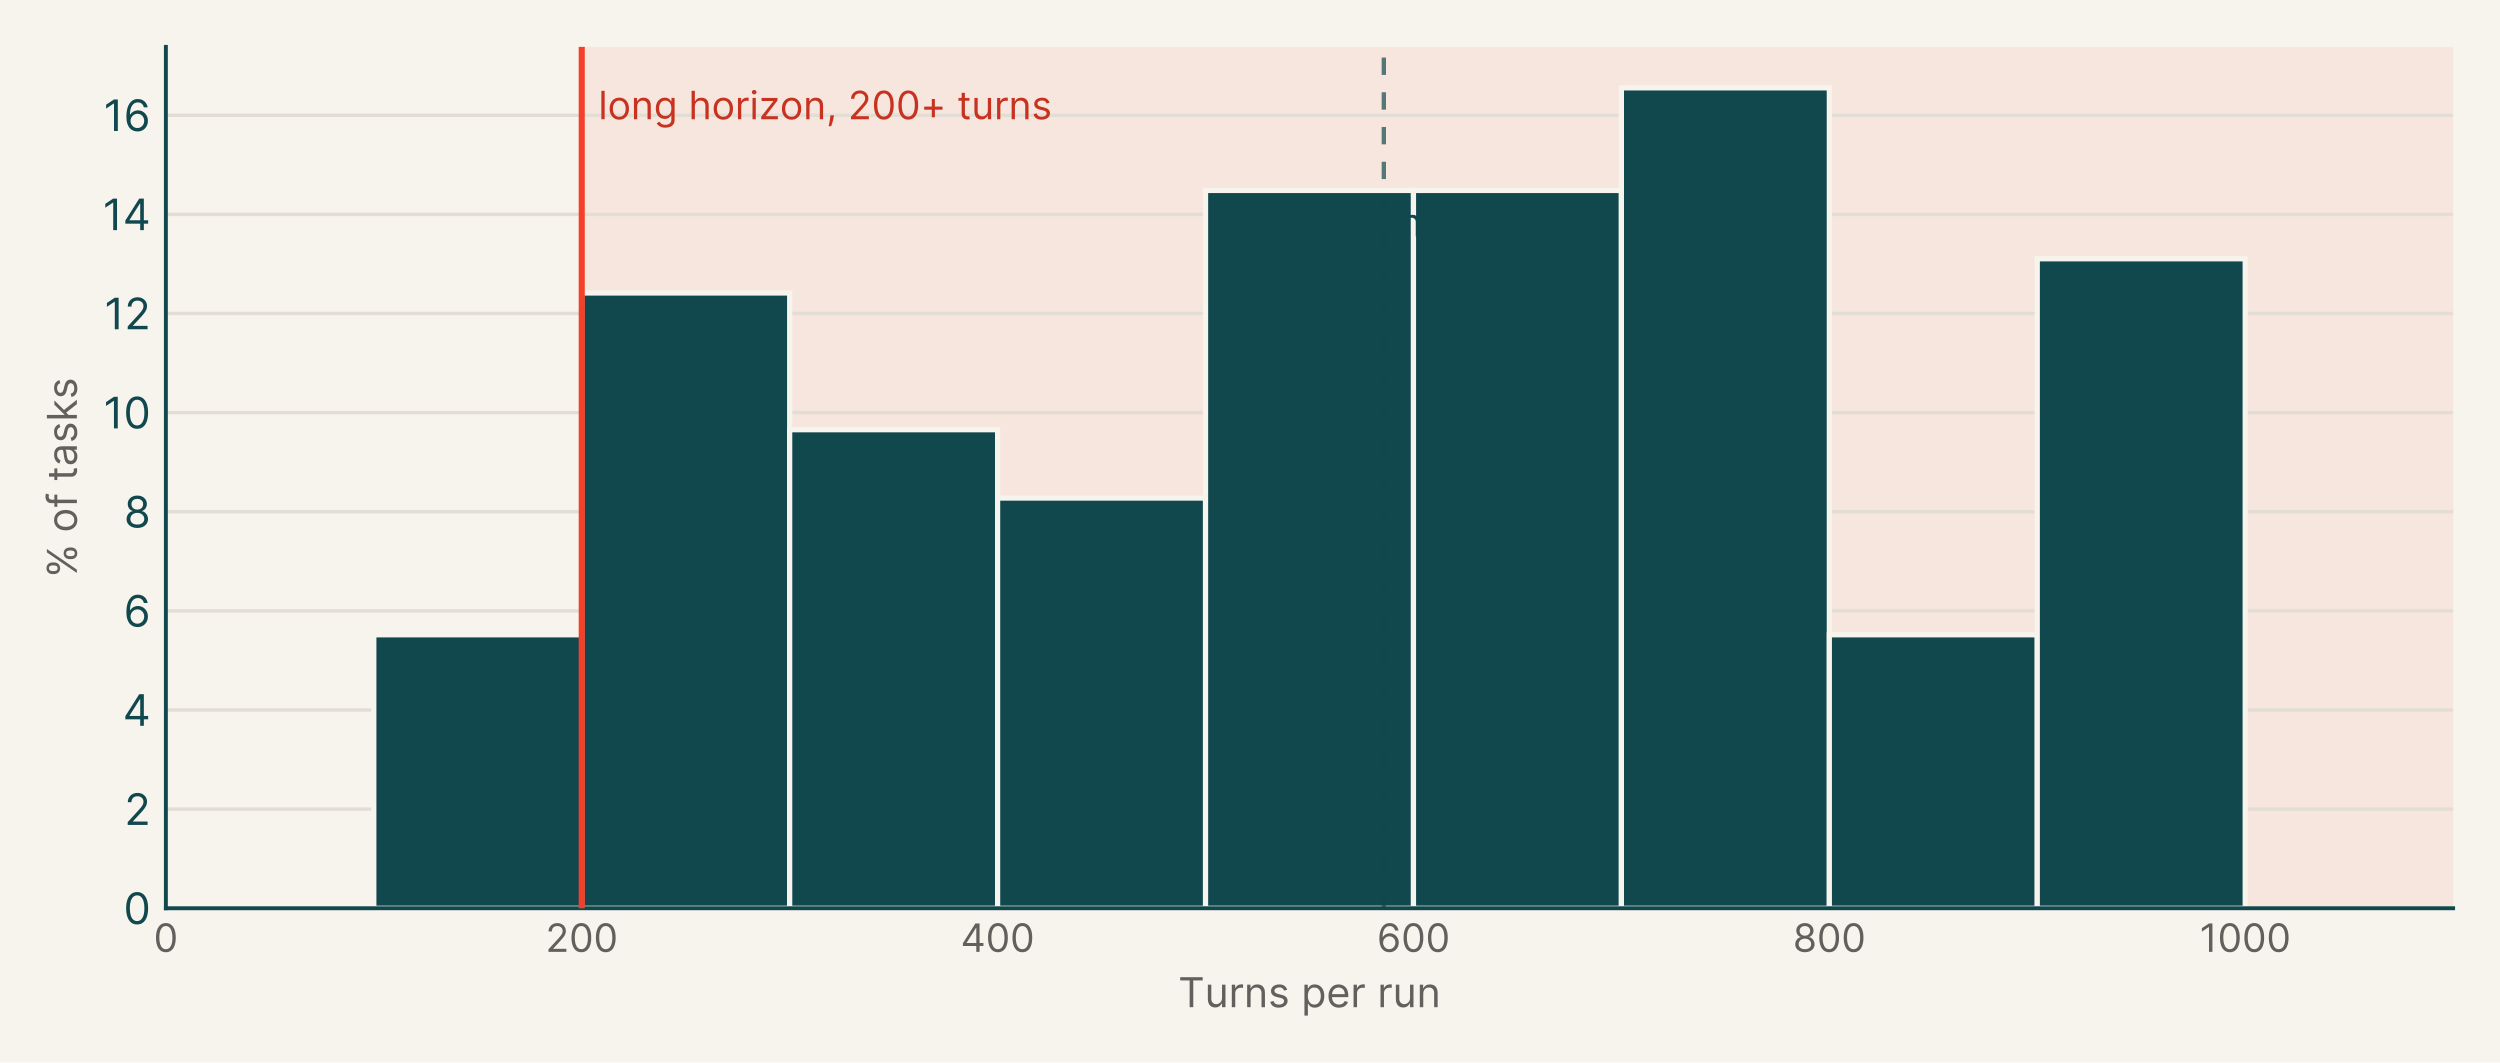
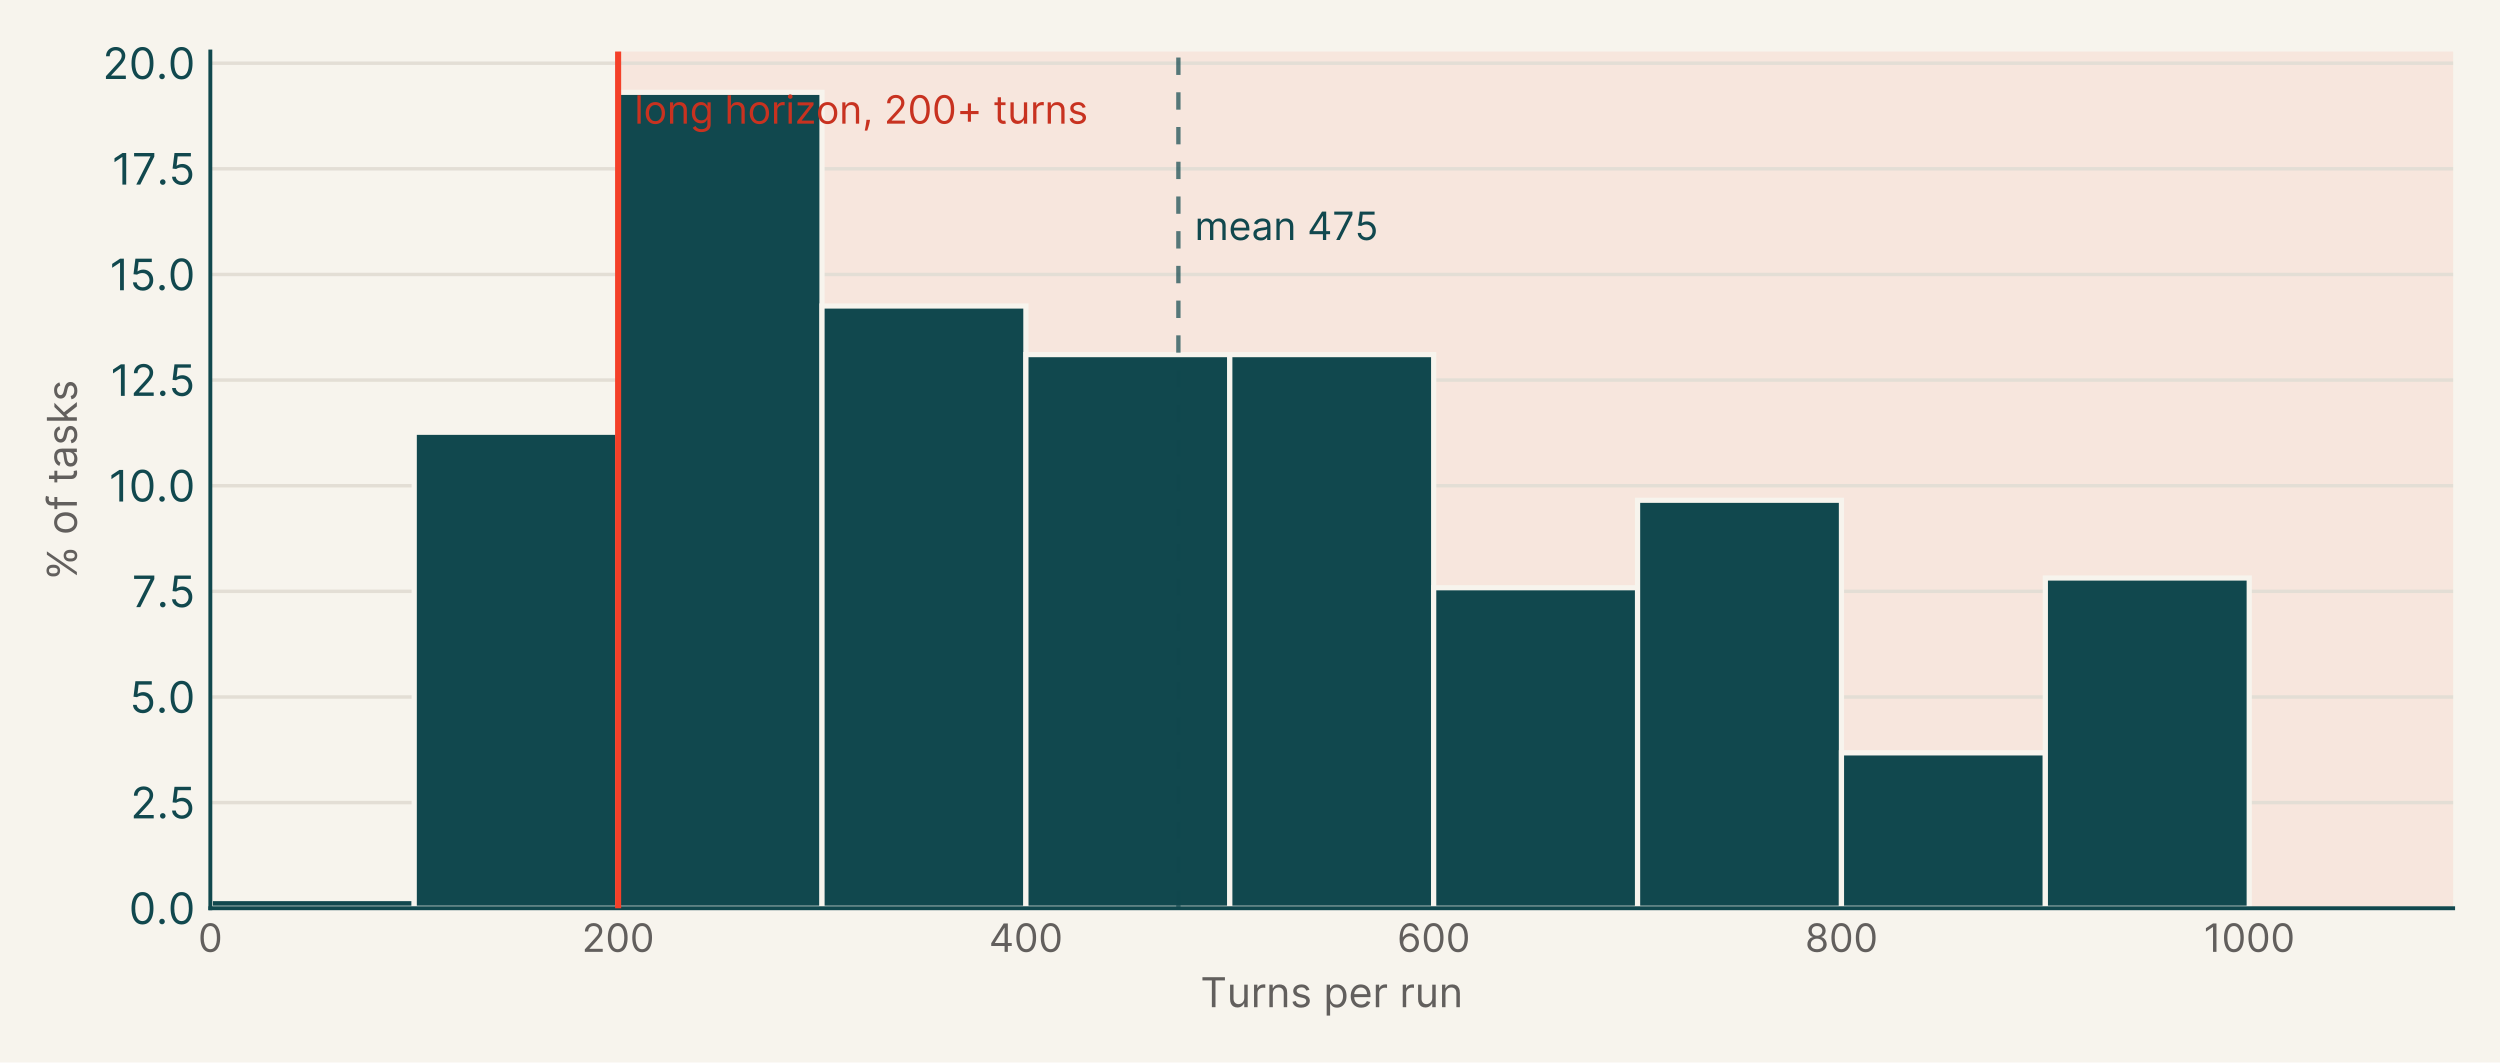
<svg xmlns="http://www.w3.org/2000/svg" xmlns:xlink="http://www.w3.org/1999/xlink" width="576pt" height="244.8pt" viewBox="0 0 576 244.8" version="1.1">
  <defs>
    <style type="text/css">*{stroke-linejoin: round; stroke-linecap: butt}</style>
  </defs>
  <g id="figure_1">
    <g id="patch_1">
      <path d="M 0 244.8  L 576 244.8  L 576 0  L 0 0  z " style="fill: #f7f4ed" />
    </g>
    <g id="axes_1">
      <g id="patch_2">
-         <path d="M 38.218 209.26  L 565.2 209.26  L 565.2 10.8  L 38.218 10.8  z " style="fill: #f7f4ed" />
+         <path d="M 48.461 209.26  L 565.2 209.26  L 565.2 11.872  L 48.461 11.872  z " style="fill: #f7f4ed" />
      </g>
      <g id="patch_3">
-         <path d="M 134.033 209.26  L 565.2 209.26  L 565.2 10.8  L 134.033 10.8  z " clip-path="url(#peedce319b0)" style="fill: #f44029; fill-opacity: 0.08" />
+         <path d="M 142.413 209.26  L 565.2 209.26  L 565.2 11.872  L 142.413 11.872  z " clip-path="url(#pbe2cc1f0dd)" style="fill: #f44029; fill-opacity: 0.08" />
      </g>
      <g id="matplotlib.axis_1">
        <g id="xtick_1">
          <g id="line2d_1" />
          <g id="text_1">
-             <g style="fill: #625f5d" transform="translate(35.40594 219.3064) scale(0.09 -0.09)">
+             <g style="fill: #625f5d" transform="translate(45.64813 219.3064) scale(0.09 -0.09)">
              <defs>
                <path id="Inter-Regular-30" d="M 2000 -64  Q 1486 -64 1125 217  Q 764 498 573 1033  Q 382 1568 382 2327  Q 382 3082 574 3617  Q 766 4152 1128 4435  Q 1491 4718 2000 4718  Q 2509 4718 2871 4435  Q 3234 4152 3426 3617  Q 3618 3082 3618 2327  Q 3618 1568 3427 1033  Q 3236 498 2875 217  Q 2514 -64 2000 -64  z M 2000 436  Q 2509 436 2791 927  Q 3073 1418 3073 2327  Q 3073 2932 2944 3357  Q 2816 3782 2576 4004  Q 2336 4227 2000 4227  Q 1496 4227 1211 3730  Q 927 3234 927 2327  Q 927 1723 1054 1300  Q 1182 877 1421 656  Q 1661 436 2000 436  z " transform="scale(0.015625)" />
              </defs>
              <use xlink:href="#Inter-Regular-30" />
            </g>
          </g>
        </g>
        <g id="xtick_2">
          <g id="line2d_2" />
          <g id="text_2">
-             <g style="fill: #625f5d" transform="translate(125.6851 219.3064) scale(0.09 -0.09)">
+             <g style="fill: #625f5d" transform="translate(134.065 219.3064) scale(0.09 -0.09)">
              <defs>
                <path id="Inter-Regular-32" d="M 482 0  L 482 409  L 2018 2091  Q 2289 2386 2464 2605  Q 2639 2825 2724 3019  Q 2809 3214 2809 3427  Q 2809 3673 2692 3852  Q 2575 4032 2373 4129  Q 2171 4227 1918 4227  Q 1650 4227 1451 4117  Q 1252 4007 1144 3809  Q 1036 3611 1036 3345  L 500 3345  Q 500 3755 688 4064  Q 877 4373 1203 4545  Q 1530 4718 1936 4718  Q 2346 4718 2661 4545  Q 2977 4373 3156 4079  Q 3336 3786 3336 3427  Q 3336 3170 3244 2926  Q 3152 2682 2926 2383  Q 2700 2084 2300 1655  L 1255 536  L 1255 500  L 3418 500  L 3418 0  L 482 0  z " transform="scale(0.015625)" />
              </defs>
              <use xlink:href="#Inter-Regular-32" />
              <use xlink:href="#Inter-Regular-30" x="60.511" />
              <use xlink:href="#Inter-Regular-30" x="123.011" />
            </g>
          </g>
        </g>
        <g id="xtick_3">
          <g id="line2d_3" />
          <g id="text_3">
-             <g style="fill: #625f5d" transform="translate(221.334 219.3064) scale(0.09 -0.09)">
+             <g style="fill: #625f5d" transform="translate(227.8517 219.3064) scale(0.09 -0.09)">
              <defs>
                <path id="Inter-Regular-34" d="M 373 955  L 373 1418  L 2418 4655  L 2755 4655  L 2755 3936  L 2527 3936  L 982 1491  L 982 1455  L 3736 1455  L 3736 955  L 373 955  z M 2564 0  L 2564 1095  L 2564 1311  L 2564 4655  L 3100 4655  L 3100 0  L 2564 0  z " transform="scale(0.015625)" />
              </defs>
              <use xlink:href="#Inter-Regular-34" />
              <use xlink:href="#Inter-Regular-30" x="64.205" />
              <use xlink:href="#Inter-Regular-30" x="126.705" />
            </g>
          </g>
        </g>
        <g id="xtick_4">
          <g id="line2d_4" />
          <g id="text_4">
-             <g style="fill: #625f5d" transform="translate(317.2318 219.3064) scale(0.09 -0.09)">
+             <g style="fill: #625f5d" transform="translate(321.8873 219.3064) scale(0.09 -0.09)">
              <defs>
                <path id="Inter-Regular-36" d="M 2027 -64  Q 1741 -59 1454 45  Q 1168 150 932 399  Q 696 648 552 1074  Q 409 1500 409 2145  Q 409 2764 525 3242  Q 641 3720 861 4048  Q 1082 4377 1394 4547  Q 1707 4718 2100 4718  Q 2491 4718 2796 4562  Q 3102 4407 3295 4129  Q 3489 3852 3546 3491  L 2991 3491  Q 2914 3805 2691 4011  Q 2468 4218 2100 4218  Q 1559 4218 1249 3747  Q 939 3277 936 2427  L 973 2427  Q 1100 2620 1276 2757  Q 1452 2895 1666 2970  Q 1880 3045 2118 3045  Q 2518 3045 2850 2846  Q 3182 2648 3382 2299  Q 3582 1950 3582 1500  Q 3582 1068 3389 710  Q 3196 352 2847 142  Q 2498 -68 2027 -64  z M 2027 436  Q 2314 436 2542 579  Q 2771 723 2903 964  Q 3036 1205 3036 1500  Q 3036 1789 2908 2026  Q 2780 2264 2556 2404  Q 2332 2545 2046 2545  Q 1830 2545 1643 2460  Q 1457 2375 1317 2227  Q 1177 2080 1097 1890  Q 1018 1700 1018 1491  Q 1018 1214 1149 973  Q 1280 732 1508 584  Q 1736 436 2027 436  z " transform="scale(0.015625)" />
              </defs>
              <use xlink:href="#Inter-Regular-36" />
              <use xlink:href="#Inter-Regular-30" x="62.358" />
              <use xlink:href="#Inter-Regular-30" x="124.858" />
            </g>
          </g>
        </g>
        <g id="xtick_5">
          <g id="line2d_5" />
          <g id="text_5">
-             <g style="fill: #625f5d" transform="translate(413.0782 219.3064) scale(0.09 -0.09)">
+             <g style="fill: #625f5d" transform="translate(415.8715 219.3064) scale(0.09 -0.09)">
              <defs>
                <path id="Inter-Regular-38" d="M 1973 -64  Q 1505 -64 1147 103  Q 789 270 589 564  Q 389 859 391 1236  Q 389 1532 507 1783  Q 625 2034 830 2203  Q 1036 2373 1291 2418  L 1291 2445  Q 957 2532 759 2821  Q 561 3111 564 3482  Q 561 3836 743 4115  Q 925 4395 1244 4556  Q 1564 4718 1973 4718  Q 2377 4718 2695 4556  Q 3014 4395 3197 4115  Q 3380 3836 3382 3482  Q 3380 3111 3181 2821  Q 2982 2532 2655 2445  L 2655 2418  Q 2907 2373 3109 2203  Q 3311 2034 3431 1783  Q 3552 1532 3555 1236  Q 3552 859 3351 564  Q 3150 270 2794 103  Q 2439 -64 1973 -64  z M 1973 436  Q 2289 436 2518 538  Q 2748 641 2873 827  Q 2998 1014 3000 1264  Q 2998 1527 2864 1729  Q 2730 1932 2499 2048  Q 2268 2164 1973 2164  Q 1675 2164 1442 2048  Q 1209 1932 1076 1729  Q 943 1527 946 1264  Q 943 1014 1067 827  Q 1191 641 1423 538  Q 1655 436 1973 436  z M 1973 2645  Q 2223 2645 2417 2745  Q 2611 2845 2722 3025  Q 2834 3205 2836 3445  Q 2834 3682 2725 3858  Q 2616 4034 2423 4130  Q 2230 4227 1973 4227  Q 1711 4227 1516 4130  Q 1321 4034 1214 3858  Q 1107 3682 1109 3445  Q 1107 3205 1217 3025  Q 1327 2845 1522 2745  Q 1718 2645 1973 2645  z " transform="scale(0.015625)" />
              </defs>
              <use xlink:href="#Inter-Regular-38" />
              <use xlink:href="#Inter-Regular-30" x="61.648" />
              <use xlink:href="#Inter-Regular-30" x="124.148" />
            </g>
          </g>
        </g>
        <g id="xtick_6">
          <g id="line2d_6" />
          <g id="text_6">
-             <g style="fill: #625f5d" transform="translate(506.7647 219.3064) scale(0.09 -0.09)">
+             <g style="fill: #625f5d" transform="translate(507.6958 219.3064) scale(0.09 -0.09)">
              <defs>
                <path id="Inter-Regular-31" d="M 2118 4655  L 2118 0  L 1555 0  L 1555 4064  L 1527 4064  L 391 3309  L 391 3882  L 1555 4655  L 2118 4655  z " transform="scale(0.015625)" />
              </defs>
              <use xlink:href="#Inter-Regular-31" />
              <use xlink:href="#Inter-Regular-30" x="46.449" />
              <use xlink:href="#Inter-Regular-30" x="108.949" />
              <use xlink:href="#Inter-Regular-30" x="171.449" />
            </g>
          </g>
        </g>
        <g id="text_7">
-           <g style="fill: #625f5d" transform="translate(271.4606 232.057) scale(0.095 -0.095)">
+           <g style="fill: #625f5d" transform="translate(276.5817 232.057) scale(0.095 -0.095)">
            <defs>
              <path id="Inter-Regular-54" d="M 309 4155  L 309 4655  L 3800 4655  L 3800 4155  L 2336 4155  L 2336 0  L 1773 0  L 1773 4155  L 309 4155  z " transform="scale(0.015625)" />
              <path id="Inter-Regular-75" d="M 2691 1427  L 2691 3491  L 3227 3491  L 3227 0  L 2691 0  L 2691 591  L 2655 591  Q 2532 325 2273 140  Q 2014 -45 1618 -45  Q 1291 -45 1036 99  Q 782 243 636 535  Q 491 827 491 1273  L 491 3491  L 1027 3491  L 1027 1309  Q 1027 927 1242 700  Q 1457 473 1791 473  Q 1991 473 2199 575  Q 2407 677 2549 888  Q 2691 1100 2691 1427  z " transform="scale(0.015625)" />
              <path id="Inter-Regular-72" d="M 491 0  L 491 3491  L 1009 3491  L 1009 2964  L 1046 2964  Q 1141 3223 1391 3384  Q 1641 3545 1955 3545  Q 2014 3545 2102 3543  Q 2191 3541 2236 3536  L 2236 2991  Q 2209 2998 2112 3012  Q 2016 3027 1909 3027  Q 1655 3027 1456 2921  Q 1257 2816 1142 2630  Q 1027 2445 1027 2209  L 1027 0  L 491 0  z " transform="scale(0.015625)" />
              <path id="Inter-Regular-6e" d="M 1027 2100  L 1027 0  L 491 0  L 491 3491  L 1009 3491  L 1009 2945  L 1055 2945  Q 1177 3211 1427 3373  Q 1677 3536 2073 3536  Q 2427 3536 2693 3392  Q 2959 3248 3107 2956  Q 3255 2664 3255 2218  L 3255 0  L 2718 0  L 2718 2182  Q 2718 2593 2504 2824  Q 2291 3055 1918 3055  Q 1661 3055 1460 2943  Q 1259 2832 1143 2618  Q 1027 2405 1027 2100  z " transform="scale(0.015625)" />
              <path id="Inter-Regular-73" d="M 2964 2709  L 2482 2573  Q 2436 2693 2348 2808  Q 2261 2923 2111 2998  Q 1961 3073 1727 3073  Q 1407 3073 1194 2926  Q 982 2780 982 2555  Q 982 2355 1127 2239  Q 1273 2123 1582 2045  L 2100 1918  Q 2568 1805 2797 1572  Q 3027 1339 3027 973  Q 3027 673 2855 436  Q 2684 200 2377 63  Q 2071 -73 1664 -73  Q 1130 -73 780 159  Q 430 391 336 836  L 846 964  Q 918 682 1121 541  Q 1325 400 1655 400  Q 2030 400 2251 560  Q 2473 720 2473 945  Q 2473 1127 2345 1251  Q 2218 1375 1955 1436  L 1373 1573  Q 893 1686 669 1926  Q 446 2166 446 2527  Q 446 2823 613 3050  Q 780 3277 1069 3406  Q 1359 3536 1727 3536  Q 2246 3536 2542 3309  Q 2839 3082 2964 2709  z " transform="scale(0.015625)" />
              <path id="Inter-Regular-20" transform="scale(0.015625)" />
              <path id="Inter-Regular-70" d="M 491 -1309  L 491 3491  L 1009 3491  L 1009 2936  L 1073 2936  Q 1132 3027 1237 3169  Q 1343 3311 1542 3423  Q 1741 3536 2082 3536  Q 2523 3536 2859 3315  Q 3196 3095 3384 2690  Q 3573 2286 3573 1736  Q 3573 1182 3384 776  Q 3196 370 2861 148  Q 2527 -73 2091 -73  Q 1755 -73 1552 39  Q 1350 152 1241 296  Q 1132 441 1073 536  L 1027 536  L 1027 -1309  L 491 -1309  z M 1018 1745  Q 1018 1350 1134 1049  Q 1250 748 1473 578  Q 1696 409 2018 409  Q 2355 409 2581 587  Q 2807 766 2921 1069  Q 3036 1373 3036 1745  Q 3036 2114 2923 2410  Q 2811 2707 2585 2881  Q 2359 3055 2018 3055  Q 1691 3055 1468 2890  Q 1246 2725 1132 2430  Q 1018 2136 1018 1745  z " transform="scale(0.015625)" />
              <path id="Inter-Regular-65" d="M 1955 -73  Q 1450 -73 1085 151  Q 721 375 524 778  Q 327 1182 327 1718  Q 327 2255 524 2665  Q 721 3075 1074 3305  Q 1427 3536 1900 3536  Q 2173 3536 2439 3445  Q 2705 3355 2923 3151  Q 3141 2948 3270 2614  Q 3400 2280 3400 1791  L 3400 1564  L 709 1564  L 709 2027  L 2855 2027  Q 2855 2323 2738 2554  Q 2621 2786 2406 2920  Q 2191 3055 1900 3055  Q 1580 3055 1347 2897  Q 1114 2739 989 2486  Q 864 2234 864 1945  L 864 1636  Q 864 1241 1001 967  Q 1139 693 1384 551  Q 1630 409 1955 409  Q 2166 409 2337 469  Q 2509 530 2634 651  Q 2759 773 2827 955  L 3346 809  Q 3264 545 3070 346  Q 2877 148 2593 37  Q 2309 -73 1955 -73  z " transform="scale(0.015625)" />
            </defs>
            <use xlink:href="#Inter-Regular-54" />
            <use xlink:href="#Inter-Regular-75" x="64.205" />
            <use xlink:href="#Inter-Regular-72" x="122.301" />
            <use xlink:href="#Inter-Regular-6e" x="159.517" />
            <use xlink:href="#Inter-Regular-73" x="218.04" />
            <use xlink:href="#Inter-Regular-20" x="270.313" />
            <use xlink:href="#Inter-Regular-70" x="298.438" />
            <use xlink:href="#Inter-Regular-65" x="359.375" />
            <use xlink:href="#Inter-Regular-72" x="417.614" />
            <use xlink:href="#Inter-Regular-20" x="454.83" />
            <use xlink:href="#Inter-Regular-72" x="482.955" />
            <use xlink:href="#Inter-Regular-75" x="520.171" />
            <use xlink:href="#Inter-Regular-6e" x="578.267" />
          </g>
        </g>
      </g>
      <g id="matplotlib.axis_2">
        <g id="ytick_1">
          <g id="line2d_7">
-             <path d="M 38.218 209.26  L 565.2 209.26  " clip-path="url(#peedce319b0)" style="fill: none; stroke: #e3ded5; stroke-width: 0.8; stroke-linecap: square" />
+             <path d="M 48.461 209.26  L 565.2 209.26  " clip-path="url(#pbe2cc1f0dd)" style="fill: none; stroke: #e3ded5; stroke-width: 0.8; stroke-linecap: square" />
          </g>
          <g id="line2d_8" />
          <g id="text_8">
-             <g style="fill: #11484e" transform="translate(28.46844 212.897) scale(0.1 -0.1)">
+             <g style="fill: #11484e" transform="translate(29.70437 212.897) scale(0.1 -0.1)">
+               <defs>
+                 <path id="Inter-Regular-2e" d="M 882 -36  Q 714 -36 593 84  Q 473 205 473 373  Q 473 541 593 661  Q 714 782 882 782  Q 1050 782 1170 661  Q 1291 541 1291 373  Q 1291 261 1235 168  Q 1180 75 1088 19  Q 996 -36 882 -36  z " transform="scale(0.015625)" />
+               </defs>
              <use xlink:href="#Inter-Regular-30" />
+               <use xlink:href="#Inter-Regular-2e" x="62.5" />
+               <use xlink:href="#Inter-Regular-30" x="90.057" />
            </g>
          </g>
        </g>
        <g id="ytick_2">
          <g id="line2d_9">
-             <path d="M 38.218 186.422  L 565.2 186.422  " clip-path="url(#peedce319b0)" style="fill: none; stroke: #e3ded5; stroke-width: 0.8; stroke-linecap: square" />
+             <path d="M 48.461 184.922  L 565.2 184.922  " clip-path="url(#pbe2cc1f0dd)" style="fill: none; stroke: #e3ded5; stroke-width: 0.8; stroke-linecap: square" />
          </g>
          <g id="line2d_10" />
          <g id="text_9">
-             <g style="fill: #11484e" transform="translate(28.66688 190.0583) scale(0.1 -0.1)">
+             <g style="fill: #11484e" transform="translate(30.07313 188.5592) scale(0.1 -0.1)">
+               <defs>
+                 <path id="Inter-Regular-35" d="M 1936 -64  Q 1536 -64 1216 95  Q 896 255 702 532  Q 509 809 491 1164  L 1036 1164  Q 1068 848 1324 642  Q 1580 436 1936 436  Q 2223 436 2447 570  Q 2671 705 2799 940  Q 2927 1175 2927 1473  Q 2927 1777 2794 2017  Q 2661 2257 2429 2395  Q 2198 2534 1900 2536  Q 1686 2539 1461 2472  Q 1236 2405 1091 2300  L 564 2364  L 846 4655  L 3264 4655  L 3264 4155  L 1318 4155  L 1155 2782  L 1182 2782  Q 1325 2895 1541 2970  Q 1757 3045 1991 3045  Q 2418 3045 2753 2842  Q 3089 2639 3281 2286  Q 3473 1934 3473 1482  Q 3473 1036 3274 687  Q 3075 339 2727 137  Q 2380 -64 1936 -64  z " transform="scale(0.015625)" />
+               </defs>
              <use xlink:href="#Inter-Regular-32" />
+               <use xlink:href="#Inter-Regular-2e" x="60.511" />
+               <use xlink:href="#Inter-Regular-35" x="88.068" />
            </g>
          </g>
        </g>
        <g id="ytick_3">
          <g id="line2d_11">
-             <path d="M 38.218 163.583  L 565.2 163.583  " clip-path="url(#peedce319b0)" style="fill: none; stroke: #e3ded5; stroke-width: 0.8; stroke-linecap: square" />
+             <path d="M 48.461 160.585  L 565.2 160.585  " clip-path="url(#pbe2cc1f0dd)" style="fill: none; stroke: #e3ded5; stroke-width: 0.8; stroke-linecap: square" />
          </g>
          <g id="line2d_12" />
          <g id="text_10">
-             <g style="fill: #11484e" transform="translate(28.29812 167.2197) scale(0.1 -0.1)">
-               <use xlink:href="#Inter-Regular-34" />
+             <g style="fill: #11484e" transform="translate(29.87469 164.2214) scale(0.1 -0.1)">
+               <use xlink:href="#Inter-Regular-35" />
+               <use xlink:href="#Inter-Regular-2e" x="60.795" />
+               <use xlink:href="#Inter-Regular-30" x="88.352" />
            </g>
          </g>
        </g>
        <g id="ytick_4">
          <g id="line2d_13">
-             <path d="M 38.218 140.744  L 565.2 140.744  " clip-path="url(#peedce319b0)" style="fill: none; stroke: #e3ded5; stroke-width: 0.8; stroke-linecap: square" />
+             <path d="M 48.461 136.247  L 565.2 136.247  " clip-path="url(#pbe2cc1f0dd)" style="fill: none; stroke: #e3ded5; stroke-width: 0.8; stroke-linecap: square" />
          </g>
          <g id="line2d_14" />
          <g id="text_11">
-             <g style="fill: #11484e" transform="translate(28.4825 144.381) scale(0.1 -0.1)">
-               <use xlink:href="#Inter-Regular-36" />
+             <g style="fill: #11484e" transform="translate(30.41375 139.8836) scale(0.1 -0.1)">
+               <defs>
+                 <path id="Inter-Regular-37" d="M 627 0  L 2709 4118  L 2709 4155  L 309 4155  L 309 4655  L 3291 4655  L 3291 4127  L 1218 0  L 627 0  z " transform="scale(0.015625)" />
+               </defs>
+               <use xlink:href="#Inter-Regular-37" />
+               <use xlink:href="#Inter-Regular-2e" x="57.102" />
+               <use xlink:href="#Inter-Regular-35" x="84.659" />
            </g>
          </g>
        </g>
        <g id="ytick_5">
          <g id="line2d_15">
-             <path d="M 38.218 117.906  L 565.2 117.906  " clip-path="url(#peedce319b0)" style="fill: none; stroke: #e3ded5; stroke-width: 0.8; stroke-linecap: square" />
+             <path d="M 48.461 111.909  L 565.2 111.909  " clip-path="url(#pbe2cc1f0dd)" style="fill: none; stroke: #e3ded5; stroke-width: 0.8; stroke-linecap: square" />
          </g>
          <g id="line2d_16" />
          <g id="text_12">
-             <g style="fill: #11484e" transform="translate(28.55281 121.5423) scale(0.1 -0.1)">
-               <use xlink:href="#Inter-Regular-38" />
+             <g style="fill: #11484e" transform="translate(25.05906 115.5457) scale(0.1 -0.1)">
+               <use xlink:href="#Inter-Regular-31" />
+               <use xlink:href="#Inter-Regular-30" x="46.449" />
+               <use xlink:href="#Inter-Regular-2e" x="108.949" />
+               <use xlink:href="#Inter-Regular-30" x="136.506" />
            </g>
          </g>
        </g>
        <g id="ytick_6">
          <g id="line2d_17">
-             <path d="M 38.218 95.067  L 565.2 95.067  " clip-path="url(#peedce319b0)" style="fill: none; stroke: #e3ded5; stroke-width: 0.8; stroke-linecap: square" />
+             <path d="M 48.461 87.571  L 565.2 87.571  " clip-path="url(#pbe2cc1f0dd)" style="fill: none; stroke: #e3ded5; stroke-width: 0.8; stroke-linecap: square" />
          </g>
          <g id="line2d_18" />
          <g id="text_13">
-             <g style="fill: #11484e" transform="translate(23.82313 98.7036) scale(0.1 -0.1)">
-               <use xlink:href="#Inter-Regular-31" />
-               <use xlink:href="#Inter-Regular-30" x="46.449" />
+             <g style="fill: #11484e" transform="translate(25.42781 91.2079) scale(0.1 -0.1)">
+               <use xlink:href="#Inter-Regular-31" />
+               <use xlink:href="#Inter-Regular-32" x="46.449" />
+               <use xlink:href="#Inter-Regular-2e" x="106.96" />
+               <use xlink:href="#Inter-Regular-35" x="134.517" />
            </g>
          </g>
        </g>
        <g id="ytick_7">
          <g id="line2d_19">
-             <path d="M 38.218 72.228  L 565.2 72.228  " clip-path="url(#peedce319b0)" style="fill: none; stroke: #e3ded5; stroke-width: 0.8; stroke-linecap: square" />
+             <path d="M 48.461 63.233  L 565.2 63.233  " clip-path="url(#pbe2cc1f0dd)" style="fill: none; stroke: #e3ded5; stroke-width: 0.8; stroke-linecap: square" />
          </g>
          <g id="line2d_20" />
          <g id="text_14">
-             <g style="fill: #11484e" transform="translate(24.02156 75.86491) scale(0.1 -0.1)">
-               <use xlink:href="#Inter-Regular-31" />
-               <use xlink:href="#Inter-Regular-32" x="46.449" />
+             <g style="fill: #11484e" transform="translate(25.22938 66.87007) scale(0.1 -0.1)">
+               <use xlink:href="#Inter-Regular-31" />
+               <use xlink:href="#Inter-Regular-35" x="46.449" />
+               <use xlink:href="#Inter-Regular-2e" x="107.244" />
+               <use xlink:href="#Inter-Regular-30" x="134.801" />
            </g>
          </g>
        </g>
        <g id="ytick_8">
          <g id="line2d_21">
-             <path d="M 38.218 49.39  L 565.2 49.39  " clip-path="url(#peedce319b0)" style="fill: none; stroke: #e3ded5; stroke-width: 0.8; stroke-linecap: square" />
+             <path d="M 48.461 38.896  L 565.2 38.896  " clip-path="url(#pbe2cc1f0dd)" style="fill: none; stroke: #e3ded5; stroke-width: 0.8; stroke-linecap: square" />
          </g>
          <g id="line2d_22" />
          <g id="text_15">
-             <g style="fill: #11484e" transform="translate(23.65281 53.02622) scale(0.1 -0.1)">
-               <use xlink:href="#Inter-Regular-31" />
-               <use xlink:href="#Inter-Regular-34" x="46.449" />
+             <g style="fill: #11484e" transform="translate(25.76844 42.53225) scale(0.1 -0.1)">
+               <use xlink:href="#Inter-Regular-31" />
+               <use xlink:href="#Inter-Regular-37" x="46.449" />
+               <use xlink:href="#Inter-Regular-2e" x="103.551" />
+               <use xlink:href="#Inter-Regular-35" x="131.108" />
            </g>
          </g>
        </g>
        <g id="ytick_9">
          <g id="line2d_23">
-             <path d="M 38.218 26.551  L 565.2 26.551  " clip-path="url(#peedce319b0)" style="fill: none; stroke: #e3ded5; stroke-width: 0.8; stroke-linecap: square" />
+             <path d="M 48.461 14.558  L 565.2 14.558  " clip-path="url(#pbe2cc1f0dd)" style="fill: none; stroke: #e3ded5; stroke-width: 0.8; stroke-linecap: square" />
          </g>
          <g id="line2d_24" />
          <g id="text_16">
-             <g style="fill: #11484e" transform="translate(23.83719 30.18754) scale(0.1 -0.1)">
-               <use xlink:href="#Inter-Regular-31" />
-               <use xlink:href="#Inter-Regular-36" x="46.449" />
+             <g style="fill: #11484e" transform="translate(23.65281 18.19442) scale(0.1 -0.1)">
+               <use xlink:href="#Inter-Regular-32" />
+               <use xlink:href="#Inter-Regular-30" x="60.511" />
+               <use xlink:href="#Inter-Regular-2e" x="123.011" />
+               <use xlink:href="#Inter-Regular-30" x="150.568" />
            </g>
          </g>
        </g>
        <g id="text_17">
-           <g style="fill: #625f5d" transform="translate(17.70977 133.0654) rotate(-90) scale(0.095 -0.095)">
+           <g style="fill: #625f5d" transform="translate(17.70977 133.6015) rotate(-90) scale(0.095 -0.095)">
            <defs>
              <path id="Inter-Regular-25" d="M 2855 873  L 2855 1118  Q 2855 1373 2960 1585  Q 3066 1798 3269 1926  Q 3473 2055 3764 2055  Q 4059 2055 4259 1926  Q 4459 1798 4561 1585  Q 4664 1373 4664 1118  L 4664 873  Q 4664 618 4560 405  Q 4457 193 4256 64  Q 4055 -64 3764 -64  Q 3468 -64 3266 64  Q 3064 193 2959 405  Q 2855 618 2855 873  z M 3318 1118  L 3318 873  Q 3318 661 3418 494  Q 3518 327 3764 327  Q 4002 327 4101 494  Q 4200 661 4200 873  L 4200 1118  Q 4200 1330 4104 1497  Q 4009 1664 3764 1664  Q 3525 1664 3421 1497  Q 3318 1330 3318 1118  z M 536 3536  L 536 3782  Q 536 4036 642 4248  Q 748 4461 951 4589  Q 1155 4718 1446 4718  Q 1741 4718 1941 4589  Q 2141 4461 2243 4248  Q 2346 4036 2346 3782  L 2346 3536  Q 2346 3282 2242 3069  Q 2139 2857 1937 2728  Q 1736 2600 1446 2600  Q 1150 2600 948 2728  Q 746 2857 641 3069  Q 536 3282 536 3536  z M 1000 3782  L 1000 3536  Q 1000 3325 1100 3158  Q 1200 2991 1446 2991  Q 1684 2991 1783 3158  Q 1882 3325 1882 3536  L 1882 3782  Q 1882 3993 1786 4160  Q 1691 4327 1446 4327  Q 1207 4327 1103 4160  Q 1000 3993 1000 3782  z M 709 0  L 3909 4655  L 4427 4655  L 1227 0  L 709 0  z " transform="scale(0.015625)" />
              <path id="Inter-Regular-6f" d="M 1909 -73  Q 1436 -73 1080 152  Q 725 377 526 781  Q 327 1186 327 1727  Q 327 2273 526 2679  Q 725 3086 1080 3311  Q 1436 3536 1909 3536  Q 2382 3536 2737 3311  Q 3093 3086 3292 2679  Q 3491 2273 3491 1727  Q 3491 1186 3292 781  Q 3093 377 2737 152  Q 2382 -73 1909 -73  z M 1909 409  Q 2268 409 2500 593  Q 2732 777 2843 1077  Q 2955 1377 2955 1727  Q 2955 2077 2843 2379  Q 2732 2682 2500 2868  Q 2268 3055 1909 3055  Q 1550 3055 1318 2868  Q 1086 2682 975 2379  Q 864 2077 864 1727  Q 864 1377 975 1077  Q 1086 777 1318 593  Q 1550 409 1909 409  z " transform="scale(0.015625)" />
              <path id="Inter-Regular-66" d="M 2046 3491  L 2046 3036  L 164 3036  L 164 3491  L 2046 3491  z M 727 0  L 727 3973  Q 727 4273 868 4473  Q 1009 4673 1234 4773  Q 1459 4873 1709 4873  Q 1907 4873 2032 4841  Q 2157 4809 2218 4782  L 2064 4318  Q 2023 4332 1951 4352  Q 1880 4373 1764 4373  Q 1498 4373 1381 4239  Q 1264 4105 1264 3845  L 1264 0  L 727 0  z " transform="scale(0.015625)" />
              <path id="Inter-Regular-74" d="M 2009 3491  L 2009 3036  L 200 3036  L 200 3491  L 2009 3491  z M 727 4327  L 1264 4327  L 1264 1000  Q 1264 773 1331 660  Q 1398 548 1503 510  Q 1609 473 1727 473  Q 1816 473 1873 483  Q 1930 493 1964 500  L 2073 18  Q 2018 -2 1920 -23  Q 1823 -45 1673 -45  Q 1446 -45 1228 52  Q 1011 150 869 350  Q 727 550 727 855  L 727 4327  z " transform="scale(0.015625)" />
              <path id="Inter-Regular-61" d="M 1518 -82  Q 1186 -82 916 44  Q 646 170 486 410  Q 327 650 327 991  Q 327 1291 445 1478  Q 564 1666 761 1773  Q 959 1880 1199 1933  Q 1439 1986 1682 2018  Q 2000 2059 2199 2080  Q 2398 2102 2490 2154  Q 2582 2207 2582 2336  L 2582 2355  Q 2582 2691 2399 2877  Q 2216 3064 1846 3064  Q 1461 3064 1243 2895  Q 1025 2727 936 2536  L 427 2718  Q 564 3036 792 3214  Q 1021 3393 1292 3464  Q 1564 3536 1827 3536  Q 1996 3536 2215 3496  Q 2434 3457 2640 3334  Q 2846 3211 2982 2963  Q 3118 2716 3118 2300  L 3118 0  L 2582 0  L 2582 473  L 2555 473  Q 2500 359 2373 229  Q 2246 100 2034 9  Q 1823 -82 1518 -82  z M 1600 400  Q 1918 400 2137 525  Q 2357 650 2469 847  Q 2582 1045 2582 1264  L 2582 1755  Q 2548 1714 2433 1681  Q 2318 1648 2169 1624  Q 2021 1600 1881 1583  Q 1741 1566 1655 1555  Q 1446 1527 1265 1467  Q 1084 1407 974 1287  Q 864 1168 864 964  Q 864 684 1072 542  Q 1280 400 1600 400  z " transform="scale(0.015625)" />
              <path id="Inter-Regular-6b" d="M 991 1273  L 982 1936  L 1091 1936  L 2618 3491  L 3282 3491  L 1655 1845  L 1609 1845  L 991 1273  z M 491 0  L 491 4655  L 1027 4655  L 1027 0  L 491 0  z M 2709 0  L 1346 1727  L 1727 2100  L 3391 0  L 2709 0  z " transform="scale(0.015625)" />
            </defs>
            <use xlink:href="#Inter-Regular-25" />
            <use xlink:href="#Inter-Regular-20" x="81.25" />
            <use xlink:href="#Inter-Regular-6f" x="109.375" />
            <use xlink:href="#Inter-Regular-66" x="169.034" />
            <use xlink:href="#Inter-Regular-20" x="205.114" />
            <use xlink:href="#Inter-Regular-74" x="233.239" />
            <use xlink:href="#Inter-Regular-61" x="269.602" />
            <use xlink:href="#Inter-Regular-73" x="325.994" />
            <use xlink:href="#Inter-Regular-6b" x="378.267" />
            <use xlink:href="#Inter-Regular-73" x="432.671" />
          </g>
        </g>
      </g>
      <g id="patch_4">
-         <path d="M 38.218 209.26  L 86.126 209.26  L 86.126 209.26  L 38.218 209.26  z " clip-path="url(#peedce319b0)" style="fill: #11484e; stroke: #f7f4ed; stroke-width: 1.2; stroke-linejoin: miter" />
+         <path d="M 48.461 209.26  L 95.437 209.26  L 95.437 207.022  L 48.461 207.022  z " clip-path="url(#pbe2cc1f0dd)" style="fill: #11484e; stroke: #f7f4ed; stroke-width: 1.2; stroke-linejoin: miter" />
      </g>
      <g id="patch_5">
-         <path d="M 86.126 209.26  L 134.033 209.26  L 134.033 146.257  L 86.126 146.257  z " clip-path="url(#peedce319b0)" style="fill: #11484e; stroke: #f7f4ed; stroke-width: 1.2; stroke-linejoin: miter" />
+         <path d="M 95.437 209.26  L 142.413 209.26  L 142.413 99.6  L 95.437 99.6  z " clip-path="url(#pbe2cc1f0dd)" style="fill: #11484e; stroke: #f7f4ed; stroke-width: 1.2; stroke-linejoin: miter" />
      </g>
      <g id="patch_6">
-         <path d="M 134.033 209.26  L 181.941 209.26  L 181.941 67.503  L 134.033 67.503  z " clip-path="url(#peedce319b0)" style="fill: #11484e; stroke: #f7f4ed; stroke-width: 1.2; stroke-linejoin: miter" />
+         <path d="M 142.413 209.26  L 189.39 209.26  L 189.39 21.272  L 142.413 21.272  z " clip-path="url(#pbe2cc1f0dd)" style="fill: #11484e; stroke: #f7f4ed; stroke-width: 1.2; stroke-linejoin: miter" />
      </g>
      <g id="patch_7">
-         <path d="M 181.941 209.26  L 229.848 209.26  L 229.848 99.005  L 181.941 99.005  z " clip-path="url(#peedce319b0)" style="fill: #11484e; stroke: #f7f4ed; stroke-width: 1.2; stroke-linejoin: miter" />
+         <path d="M 189.39 209.26  L 236.366 209.26  L 236.366 70.507  L 189.39 70.507  z " clip-path="url(#pbe2cc1f0dd)" style="fill: #11484e; stroke: #f7f4ed; stroke-width: 1.2; stroke-linejoin: miter" />
      </g>
      <g id="patch_8">
-         <path d="M 229.848 209.26  L 277.756 209.26  L 277.756 114.755  L 229.848 114.755  z " clip-path="url(#peedce319b0)" style="fill: #11484e; stroke: #f7f4ed; stroke-width: 1.2; stroke-linejoin: miter" />
+         <path d="M 236.366 209.26  L 283.342 209.26  L 283.342 81.697  L 236.366 81.697  z " clip-path="url(#pbe2cc1f0dd)" style="fill: #11484e; stroke: #f7f4ed; stroke-width: 1.2; stroke-linejoin: miter" />
      </g>
      <g id="patch_9">
-         <path d="M 277.756 209.26  L 325.663 209.26  L 325.663 43.877  L 277.756 43.877  z " clip-path="url(#peedce319b0)" style="fill: #11484e; stroke: #f7f4ed; stroke-width: 1.2; stroke-linejoin: miter" />
+         <path d="M 283.342 209.26  L 330.318 209.26  L 330.318 81.697  L 283.342 81.697  z " clip-path="url(#pbe2cc1f0dd)" style="fill: #11484e; stroke: #f7f4ed; stroke-width: 1.2; stroke-linejoin: miter" />
      </g>
      <g id="patch_10">
-         <path d="M 325.663 209.26  L 373.57 209.26  L 373.57 43.877  L 325.663 43.877  z " clip-path="url(#peedce319b0)" style="fill: #11484e; stroke: #f7f4ed; stroke-width: 1.2; stroke-linejoin: miter" />
+         <path d="M 330.318 209.26  L 377.295 209.26  L 377.295 135.408  L 330.318 135.408  z " clip-path="url(#pbe2cc1f0dd)" style="fill: #11484e; stroke: #f7f4ed; stroke-width: 1.2; stroke-linejoin: miter" />
      </g>
      <g id="patch_11">
-         <path d="M 373.57 209.26  L 421.478 209.26  L 421.478 20.25  L 373.57 20.25  z " clip-path="url(#peedce319b0)" style="fill: #11484e; stroke: #f7f4ed; stroke-width: 1.2; stroke-linejoin: miter" />
+         <path d="M 377.295 209.26  L 424.271 209.26  L 424.271 115.266  L 377.295 115.266  z " clip-path="url(#pbe2cc1f0dd)" style="fill: #11484e; stroke: #f7f4ed; stroke-width: 1.2; stroke-linejoin: miter" />
      </g>
      <g id="patch_12">
-         <path d="M 421.478 209.26  L 469.385 209.26  L 469.385 146.257  L 421.478 146.257  z " clip-path="url(#peedce319b0)" style="fill: #11484e; stroke: #f7f4ed; stroke-width: 1.2; stroke-linejoin: miter" />
+         <path d="M 424.271 209.26  L 471.247 209.26  L 471.247 173.453  L 424.271 173.453  z " clip-path="url(#pbe2cc1f0dd)" style="fill: #11484e; stroke: #f7f4ed; stroke-width: 1.2; stroke-linejoin: miter" />
      </g>
      <g id="patch_13">
-         <path d="M 469.385 209.26  L 517.293 209.26  L 517.293 59.628  L 469.385 59.628  z " clip-path="url(#peedce319b0)" style="fill: #11484e; stroke: #f7f4ed; stroke-width: 1.2; stroke-linejoin: miter" />
+         <path d="M 471.247 209.26  L 518.224 209.26  L 518.224 133.17  L 471.247 133.17  z " clip-path="url(#pbe2cc1f0dd)" style="fill: #11484e; stroke: #f7f4ed; stroke-width: 1.2; stroke-linejoin: miter" />
      </g>
      <g id="patch_14">
-         <path d="M 38.218 209.26  L 38.218 10.8  " style="fill: none; stroke: #11484e; stroke-width: 0.9; stroke-linejoin: miter; stroke-linecap: square" />
+         <path d="M 48.461 209.26  L 48.461 11.872  " style="fill: none; stroke: #11484e; stroke-width: 0.9; stroke-linejoin: miter; stroke-linecap: square" />
      </g>
      <g id="patch_15">
-         <path d="M 38.218 209.26  L 565.2 209.26  " style="fill: none; stroke: #11484e; stroke-width: 0.9; stroke-linejoin: miter; stroke-linecap: square" />
+         <path d="M 48.461 209.26  L 565.2 209.26  " style="fill: none; stroke: #11484e; stroke-width: 0.9; stroke-linejoin: miter; stroke-linecap: square" />
      </g>
      <g id="line2d_25">
-         <path d="M 134.033 209.26  L 134.033 10.8  " clip-path="url(#peedce319b0)" style="fill: none; stroke: #f44029; stroke-width: 1.4; stroke-linecap: square" />
+         <path d="M 142.413 209.26  L 142.413 11.872  " clip-path="url(#pbe2cc1f0dd)" style="fill: none; stroke: #f44029; stroke-width: 1.4; stroke-linecap: square" />
      </g>
      <g id="text_18">
-         <g style="fill: #c83220" transform="translate(137.8659 27.47302) scale(0.09 -0.09)">
+         <g style="fill: #c83220" transform="translate(146.1713 28.49156) scale(0.09 -0.09)">
          <defs>
            <path id="Inter-Regular-6c" d="M 1027 4655  L 1027 0  L 491 0  L 491 4655  L 1027 4655  z " transform="scale(0.015625)" />
            <path id="Inter-Regular-67" d="M 1900 -1382  Q 1511 -1382 1231 -1283  Q 952 -1184 767 -1024  Q 582 -864 473 -682  L 900 -382  Q 973 -477 1084 -601  Q 1196 -725 1390 -817  Q 1584 -909 1900 -909  Q 2323 -909 2598 -704  Q 2873 -500 2873 -64  L 2873 645  L 2827 645  Q 2768 550 2660 410  Q 2552 270 2351 162  Q 2150 55 1809 55  Q 1386 55 1051 255  Q 716 455 521 836  Q 327 1218 327 1764  Q 327 2300 516 2699  Q 705 3098 1041 3317  Q 1377 3536 1818 3536  Q 2159 3536 2360 3423  Q 2561 3311 2669 3169  Q 2777 3027 2836 2936  L 2891 2936  L 2891 3491  L 3409 3491  L 3409 -100  Q 3409 -550 3205 -833  Q 3002 -1116 2660 -1249  Q 2318 -1382 1900 -1382  z M 1882 536  Q 2205 536 2427 684  Q 2650 832 2766 1109  Q 2882 1386 2882 1773  Q 2882 2150 2768 2438  Q 2655 2727 2432 2891  Q 2209 3055 1882 3055  Q 1541 3055 1315 2882  Q 1089 2709 976 2418  Q 864 2127 864 1773  Q 864 1409 978 1130  Q 1093 852 1319 694  Q 1546 536 1882 536  z " transform="scale(0.015625)" />
            <path id="Inter-Regular-68" d="M 1027 2100  L 1027 0  L 491 0  L 491 4655  L 1027 4655  L 1027 2945  L 1073 2945  Q 1196 3216 1442 3376  Q 1689 3536 2100 3536  Q 2457 3536 2725 3394  Q 2993 3252 3142 2960  Q 3291 2668 3291 2218  L 3291 0  L 2755 0  L 2755 2182  Q 2755 2598 2540 2826  Q 2325 3055 1946 3055  Q 1682 3055 1474 2943  Q 1266 2832 1146 2618  Q 1027 2405 1027 2100  z " transform="scale(0.015625)" />
            <path id="Inter-Regular-69" d="M 491 0  L 491 3491  L 1027 3491  L 1027 0  L 491 0  z M 764 4073  Q 607 4073 494 4179  Q 382 4286 382 4436  Q 382 4586 494 4693  Q 607 4800 764 4800  Q 921 4800 1033 4693  Q 1146 4586 1146 4436  Q 1146 4286 1033 4179  Q 921 4073 764 4073  z " transform="scale(0.015625)" />
            <path id="Inter-Regular-7a" d="M 391 0  L 391 409  L 2373 2955  L 2373 2991  L 455 2991  L 455 3491  L 3064 3491  L 3064 3064  L 1136 536  L 1136 500  L 3127 500  L 3127 0  L 391 0  z " transform="scale(0.015625)" />
            <path id="Inter-Regular-2c" d="M 1291 636  L 1255 391  Q 1216 132 1137 -163  Q 1059 -459 975 -720  Q 891 -982 836 -1136  L 427 -1136  Q 457 -991 504 -752  Q 552 -514 601 -219  Q 650 75 682 382  L 709 636  L 1291 636  z " transform="scale(0.015625)" />
            <path id="Inter-Regular-2b" d="M 1855 318  L 1855 3318  L 2364 3318  L 2364 318  L 1855 318  z M 609 1564  L 609 2073  L 3609 2073  L 3609 1564  L 609 1564  z " transform="scale(0.015625)" />
          </defs>
          <use xlink:href="#Inter-Regular-6c" />
          <use xlink:href="#Inter-Regular-6f" x="23.722" />
          <use xlink:href="#Inter-Regular-6e" x="83.381" />
          <use xlink:href="#Inter-Regular-67" x="141.903" />
          <use xlink:href="#Inter-Regular-20" x="202.841" />
          <use xlink:href="#Inter-Regular-68" x="230.966" />
          <use xlink:href="#Inter-Regular-6f" x="290.057" />
          <use xlink:href="#Inter-Regular-72" x="349.716" />
          <use xlink:href="#Inter-Regular-69" x="386.932" />
          <use xlink:href="#Inter-Regular-7a" x="410.653" />
          <use xlink:href="#Inter-Regular-6f" x="464.773" />
          <use xlink:href="#Inter-Regular-6e" x="524.432" />
          <use xlink:href="#Inter-Regular-2c" x="582.955" />
          <use xlink:href="#Inter-Regular-20" x="610.938" />
          <use xlink:href="#Inter-Regular-32" x="639.063" />
          <use xlink:href="#Inter-Regular-30" x="699.574" />
          <use xlink:href="#Inter-Regular-30" x="762.074" />
          <use xlink:href="#Inter-Regular-2b" x="824.574" />
          <use xlink:href="#Inter-Regular-20" x="890.483" />
          <use xlink:href="#Inter-Regular-74" x="918.608" />
          <use xlink:href="#Inter-Regular-75" x="954.972" />
          <use xlink:href="#Inter-Regular-72" x="1013.068" />
          <use xlink:href="#Inter-Regular-6e" x="1050.284" />
          <use xlink:href="#Inter-Regular-73" x="1108.807" />
        </g>
      </g>
      <g id="line2d_26">
-         <path d="M 318.835 209.26  L 318.835 10.8  " clip-path="url(#peedce319b0)" style="fill: none; stroke-dasharray: 4,4; stroke-dashoffset: 0; stroke: #11484e; stroke-opacity: 0.7" />
+         <path d="M 271.499 209.26  L 271.499 11.872  " clip-path="url(#pbe2cc1f0dd)" style="fill: none; stroke-dasharray: 4,4; stroke-dashoffset: 0; stroke: #11484e; stroke-opacity: 0.7" />
      </g>
      <g id="text_19">
-         <g style="fill: #11484e" transform="translate(322.668 54.46127) scale(0.09 -0.09)">
+         <g style="fill: #11484e" transform="translate(275.2571 55.29754) scale(0.09 -0.09)">
          <defs>
            <path id="Inter-Regular-6d" d="M 491 0  L 491 3491  L 1009 3491  L 1009 2945  L 1055 2945  Q 1164 3225 1407 3380  Q 1650 3536 1991 3536  Q 2336 3536 2567 3380  Q 2798 3225 2927 2945  L 2964 2945  Q 3098 3216 3366 3376  Q 3634 3536 4009 3536  Q 4477 3536 4775 3244  Q 5073 2952 5073 2336  L 5073 0  L 4536 0  L 4536 2336  Q 4536 2723 4325 2889  Q 4114 3055 3827 3055  Q 3459 3055 3257 2833  Q 3055 2611 3055 2273  L 3055 0  L 2509 0  L 2509 2391  Q 2509 2689 2316 2872  Q 2123 3055 1818 3055  Q 1609 3055 1428 2943  Q 1248 2832 1137 2635  Q 1027 2439 1027 2182  L 1027 0  L 491 0  z " transform="scale(0.015625)" />
-             <path id="Inter-Regular-35" d="M 1936 -64  Q 1536 -64 1216 95  Q 896 255 702 532  Q 509 809 491 1164  L 1036 1164  Q 1068 848 1324 642  Q 1580 436 1936 436  Q 2223 436 2447 570  Q 2671 705 2799 940  Q 2927 1175 2927 1473  Q 2927 1777 2794 2017  Q 2661 2257 2429 2395  Q 2198 2534 1900 2536  Q 1686 2539 1461 2472  Q 1236 2405 1091 2300  L 564 2364  L 846 4655  L 3264 4655  L 3264 4155  L 1318 4155  L 1155 2782  L 1182 2782  Q 1325 2895 1541 2970  Q 1757 3045 1991 3045  Q 2418 3045 2753 2842  Q 3089 2639 3281 2286  Q 3473 1934 3473 1482  Q 3473 1036 3274 687  Q 3075 339 2727 137  Q 2380 -64 1936 -64  z " transform="scale(0.015625)" />
          </defs>
          <use xlink:href="#Inter-Regular-6d" />
          <use xlink:href="#Inter-Regular-65" x="86.932" />
          <use xlink:href="#Inter-Regular-61" x="145.17" />
          <use xlink:href="#Inter-Regular-6e" x="201.563" />
          <use xlink:href="#Inter-Regular-20" x="260.085" />
-           <use xlink:href="#Inter-Regular-35" x="288.21" />
-           <use xlink:href="#Inter-Regular-38" x="349.006" />
-           <use xlink:href="#Inter-Regular-36" x="410.653" />
+           <use xlink:href="#Inter-Regular-34" x="288.21" />
+           <use xlink:href="#Inter-Regular-37" x="352.415" />
+           <use xlink:href="#Inter-Regular-35" x="409.517" />
        </g>
      </g>
    </g>
  </g>
  <defs>
-     <clipPath id="peedce319b0">
-       <rect x="38.218" y="10.8" width="526.982" height="198.46" />
+     <clipPath id="pbe2cc1f0dd">
+       <rect x="48.461" y="11.872" width="516.739" height="197.388" />
    </clipPath>
  </defs>
</svg>
